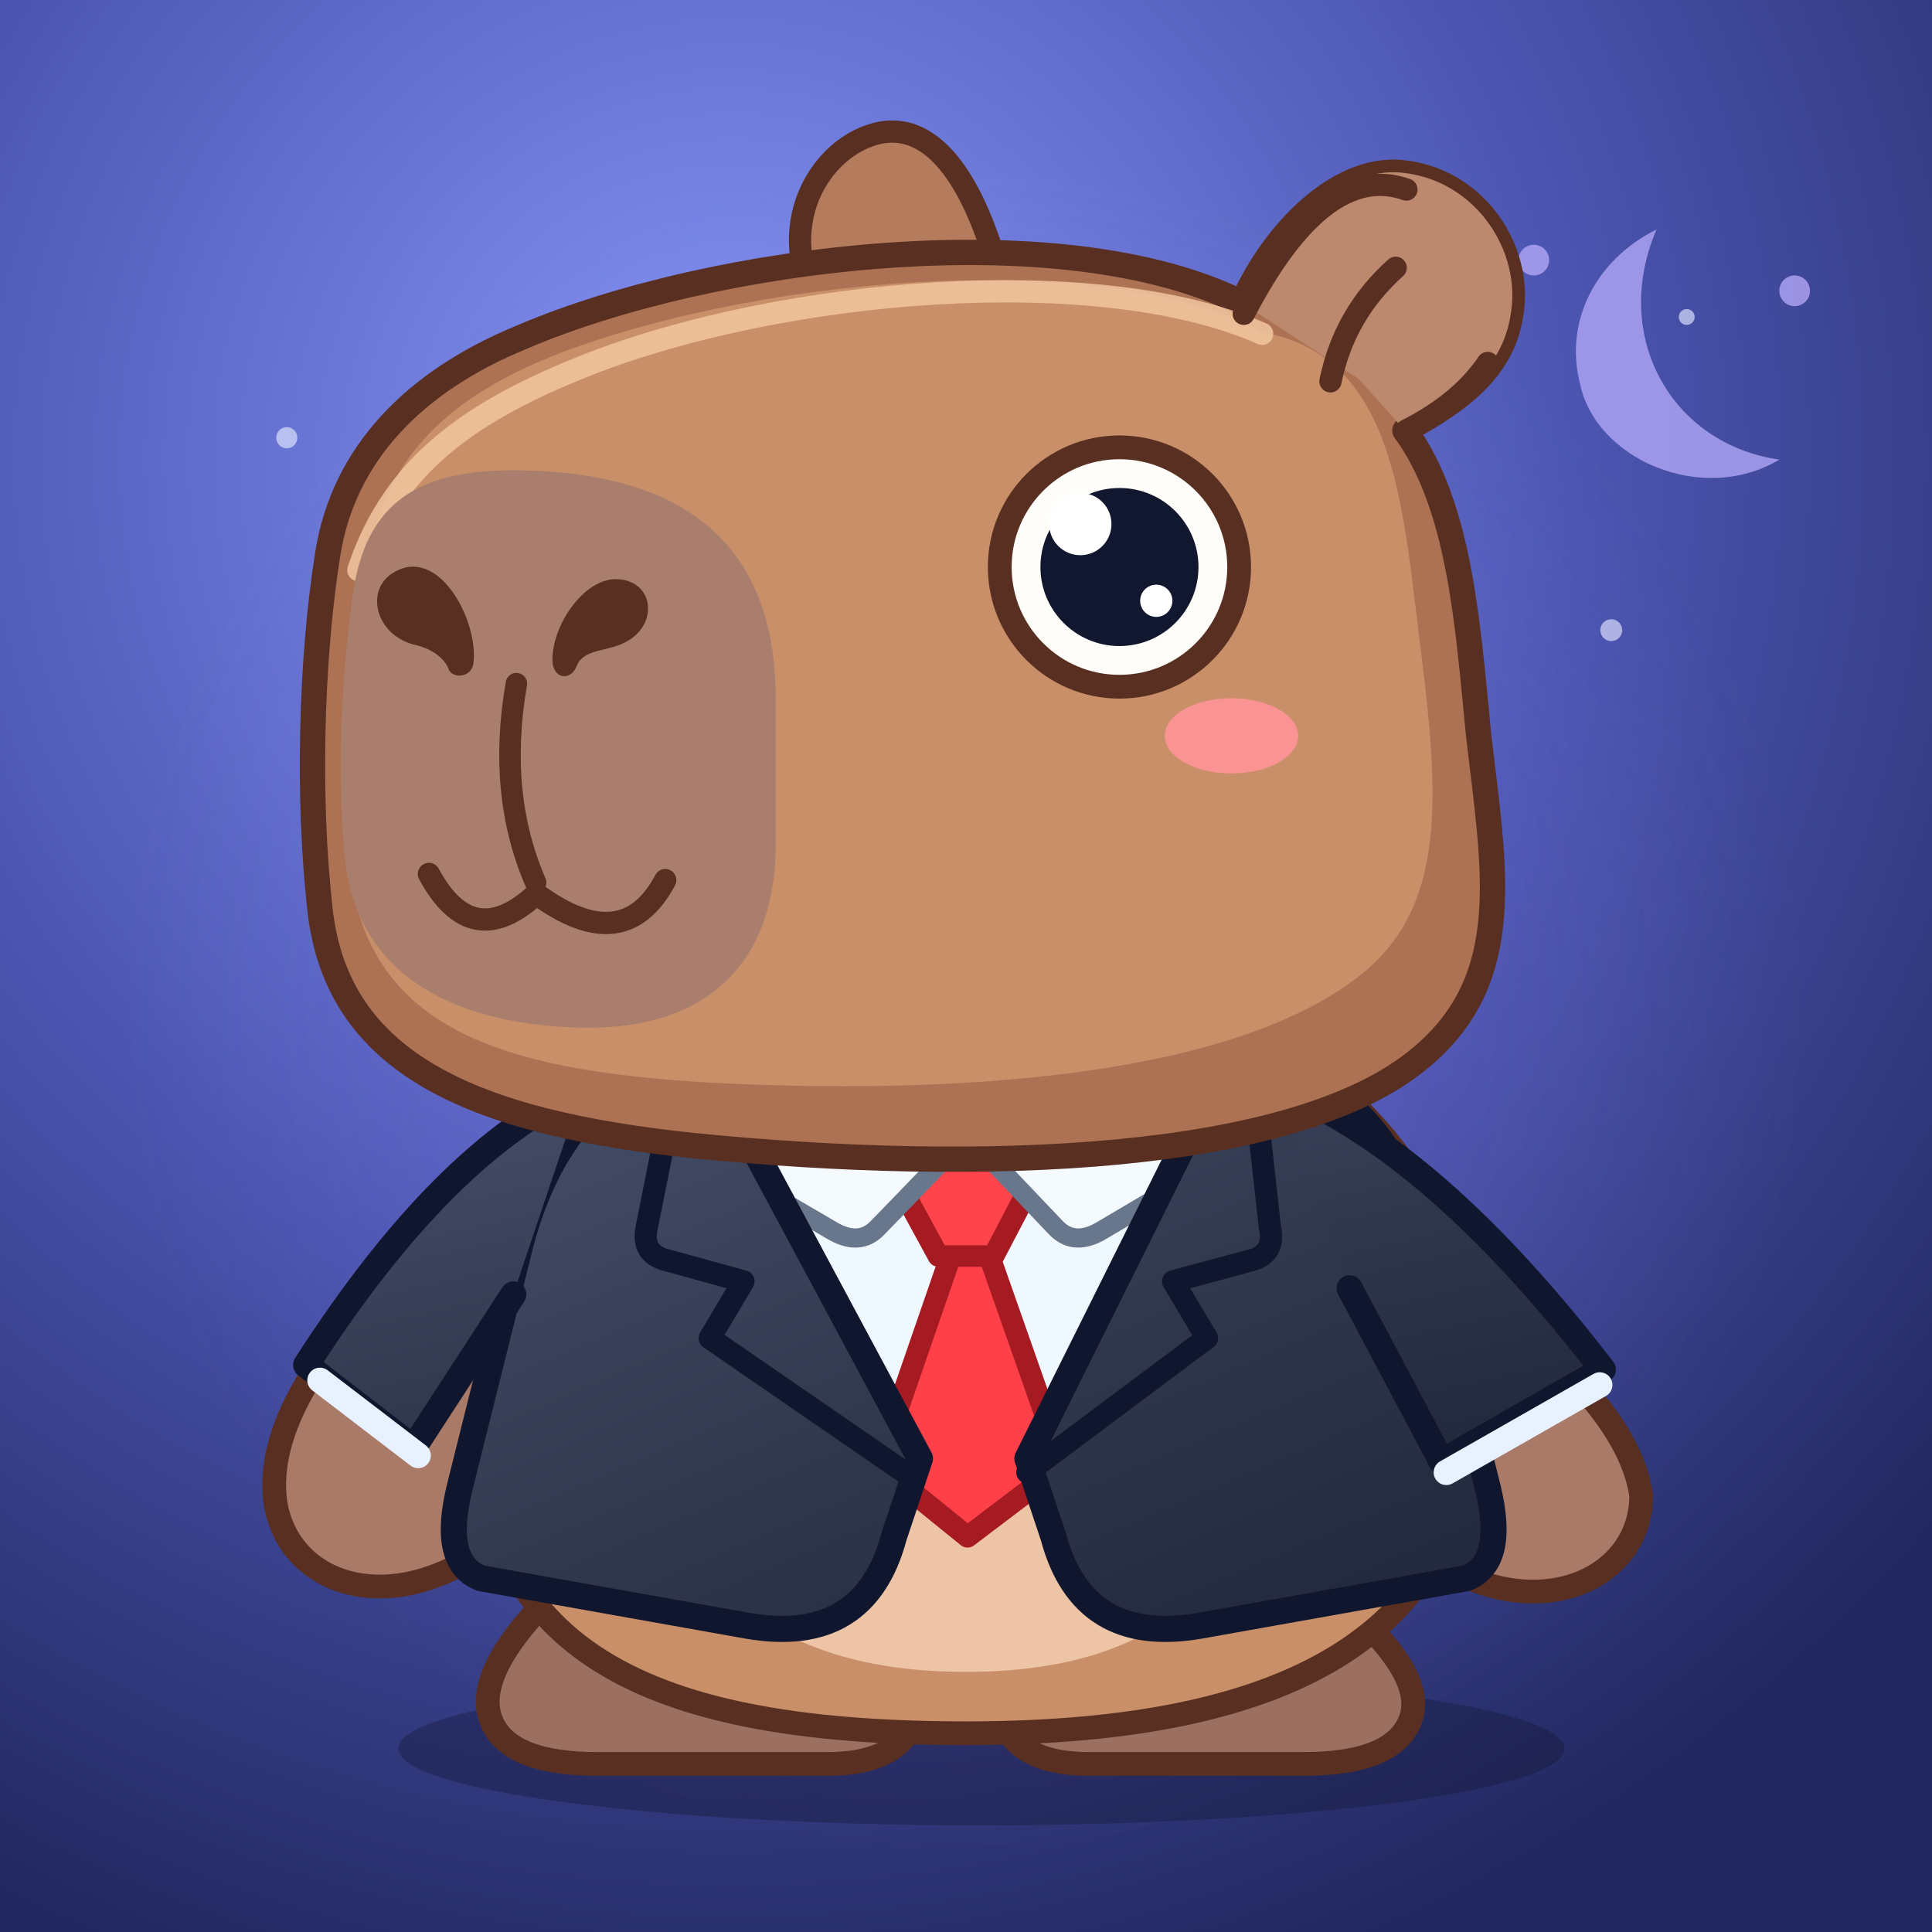
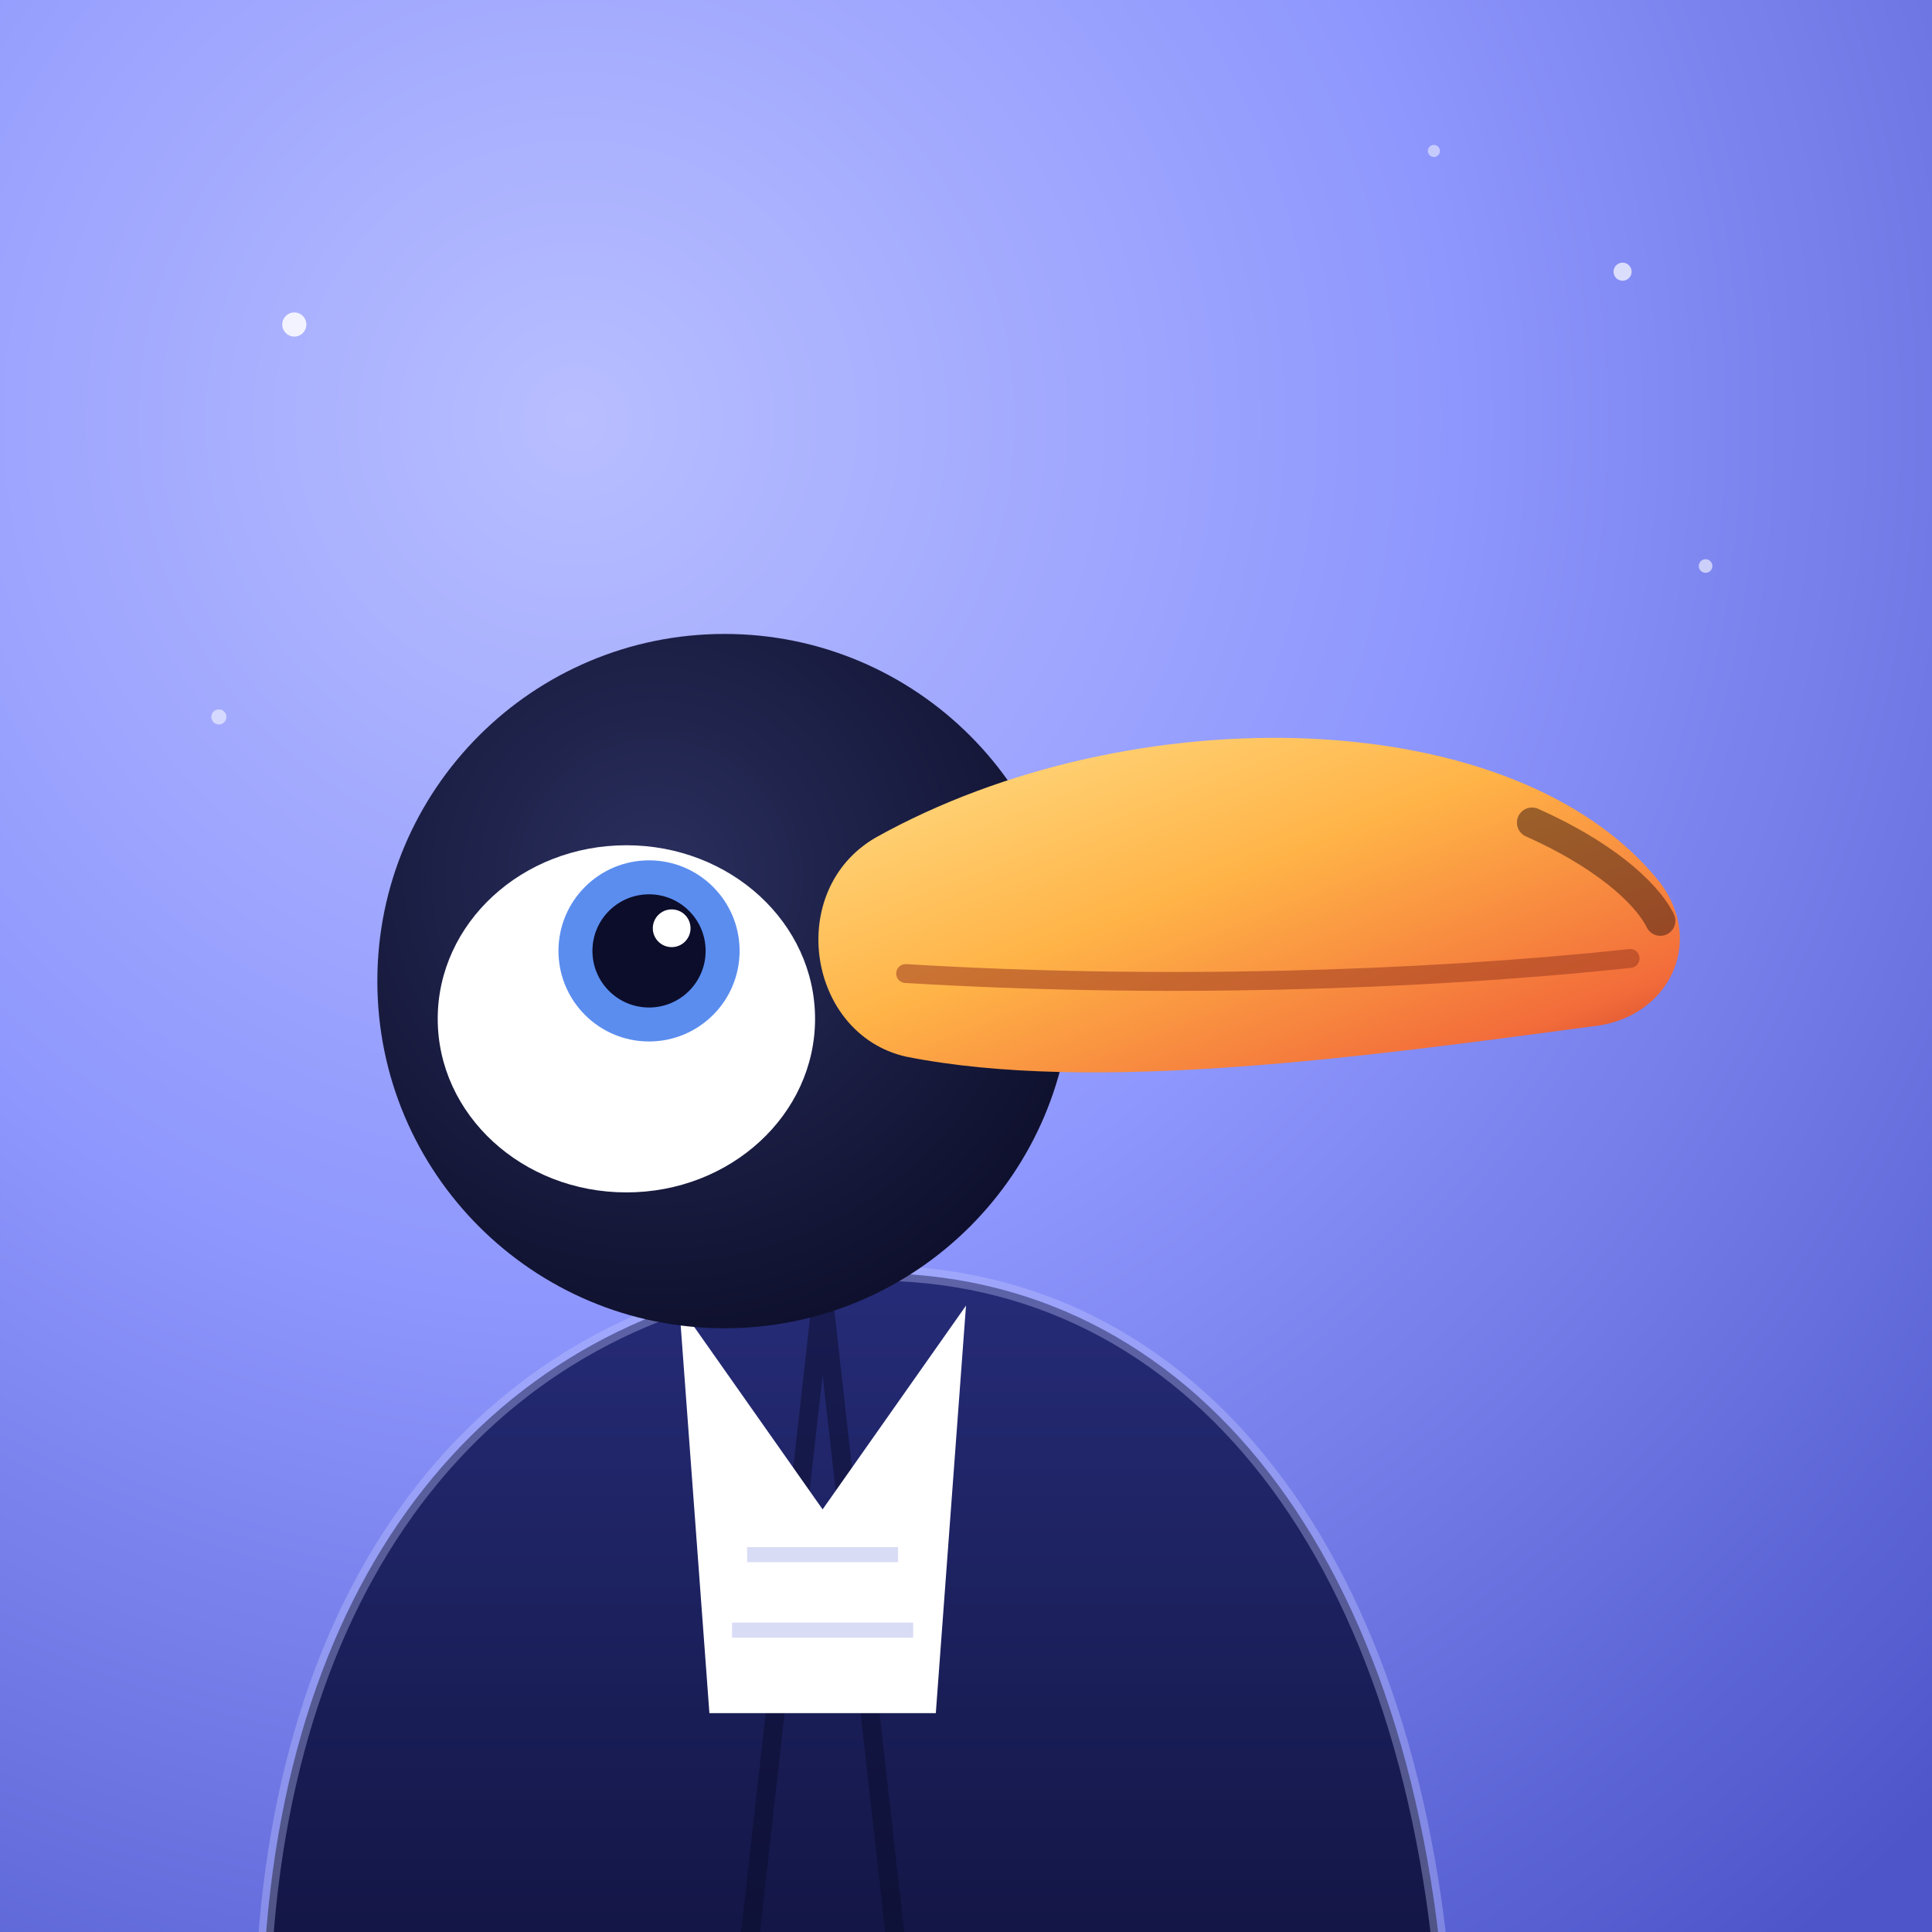
- <svg xmlns="http://www.w3.org/2000/svg" width="512" height="512" viewBox="0 0 512 512">
+ <svg xmlns="http://www.w3.org/2000/svg" viewBox="0 0 512 512">
  <defs>
-     <radialGradient id="bg" cx=".38" cy=".24" r=".83">
-       <stop stop-color="#8796f8" />
-       <stop offset=".52" stop-color="#4c56b2" />
-       <stop offset="1" stop-color="#21275e" />
+     <radialGradient id="bg" cx=".3" cy=".22" r="1">
+       <stop offset="0" stop-color="#b8beff" />
+       <stop offset=".45" stop-color="#8e97fd" />
+       <stop offset="1" stop-color="#4d55c9" />
+     </radialGradient>
+     <linearGradient id="beak" x1="0" y1="0" x2="1" y2="1">
+       <stop offset="0" stop-color="#ffe08a" />
+       <stop offset=".45" stop-color="#ffb347" />
+       <stop offset=".85" stop-color="#f26b3a" />
+       <stop offset="1" stop-color="#c8402a" />
+     </linearGradient>
+     <linearGradient id="toga" x1="0" y1="0" x2="0" y2="1">
+       <stop offset="0" stop-color="#262c78" />
+       <stop offset="1" stop-color="#121543" />
+     </linearGradient>
+     <radialGradient id="head" cx=".4" cy=".35" r=".7">
+       <stop offset="0" stop-color="#2a2f5e" />
+       <stop offset="1" stop-color="#0d0f2b" />
    </radialGradient>
  </defs>
  <rect width="512" height="512" fill="url(#bg)" />
-   <g fill="#e2e7ff" opacity=".66">
-     <circle cx="76" cy="116" r="2.8" />
-     <circle cx="447" cy="84" r="2.1" />
-     <circle cx="427" cy="167" r="2.9" />
-     <circle cx="102" cy="199" r="1.7" />
+   <g fill="#fff">
+     <circle cx="78" cy="86" r="3.2" opacity=".85" />
+     <circle cx="430" cy="72" r="2.4" opacity=".7" />
+     <circle cx="452" cy="150" r="1.8" opacity=".6" />
+     <circle cx="58" cy="190" r="2" opacity=".55" />
+     <circle cx="380" cy="40" r="1.6" opacity=".5" />
  </g>
-   <g transform="translate(12 12) scale(4.066667)">
-     <svg viewBox="0 0 120 120" width="120" height="120">
-       <defs>
-         <radialGradient id="capi-brand-halo">
-           <stop stop-color="#9b8bff" stop-opacity=".28">
- </stop>
-           <stop offset="1" stop-color="#9b8bff" stop-opacity="0">
- </stop>
-         </radialGradient>
-         <linearGradient id="capi-brand-jacket" x2=".78" y2="1">
-           <stop stop-color="#47516a">
- </stop>
-           <stop offset=".62" stop-color="#30374d">
- </stop>
-           <stop offset="1" stop-color="#242a3d">
- </stop>
-         </linearGradient>
-       </defs>
-       <circle cx="60" cy="63" r="55" fill="url(#capi-brand-halo)">
- </circle>
-       <g fill="#b5a8f7" opacity=".78">
-         <path d="M105 12c-3 7 1 14 8 15-5 3-12 0-13-5-1-4 1-8 5-10Z">
- </path>
-         <circle cx="97" cy="14" r="1">
- </circle>
-         <circle cx="114" cy="16" r="1">
- </circle>
-       </g>
-       <ellipse cx="61" cy="111" rx="38" ry="5" fill="#11152d" opacity=".35">
- </ellipse>
-       <g stroke="#582f21" stroke-width="1.55" stroke-linejoin="round">
-         <path d="M33 101q-5 5-4 8 1 3 7 3h15q6 0 6-5m27-6q6 5 5 8-1 3-7 3H68q-6 0-6-5" fill="#9c7060">
- </path>
-         <path d="M39 65q-11 7-11 23c0 16 10 22 32 22s33-7 33-22q0-15-13-23Z" fill="#c98f69">
- </path>
-         <path d="M25 78q-11 10-10 17c1 6 9 8 16 1l8-11Zm64 .5q14 9 15 16c0 6-8 9-15 3l-8-12Z" fill="#a97a67">
- </path>
-       </g>
-       <path d="M39 88q2 18 21 18t20-18Z" fill="#edc5a6">
- </path>
-       <path d="M44 68h34L64 93h-6Z" fill="#f0f8ff">
- </path>
-       <g stroke-linejoin="round">
-         <path d="m60.5 76 5.8 16.5-6.2 4.7-5.8-4.7L60 76Z" fill="#ff4048" stroke="#a61b22" stroke-width="1.4">
- </path>
-         <path d="m60.1 70.5 4 4-2.3 4.4h-3.6l-2.4-4.4Z" fill="#ff444b" stroke="#a61b22" stroke-width="1.4">
- </path>
-         <path d="M42 68h12l6.1 3-5.9 6.1q-1.2 1.2-3 .1L44 73m34-5H66l-5.9 3 5.8 6.1q1.2 1.2 3 .1L76 73" fill="#f5faff" stroke="#68778b" stroke-width="1.25">
- </path>
-         <path d="M43 66q-9 1-12 12l-4 16q-1.2 4.9 1.4 5.9l17.4 3.1q7.6 1.3 9.5-5.8l1.7-5.1Zm34 0q10 .7 13 12l4 16q1.2 4.9-1.4 5.9l-17.4 3.1q-7.6 1.3-9.5-5.8l-1.7-5.1Z" fill="url(#capi-brand-jacket)" stroke="#10162e" stroke-width="1.7">
- </path>
-         <path d="M35 68q-9 4-18 18l7 5.4 6.5-10m50-13.4q10 4 21 18.3l-10.5 6L85 81" fill="url(#capi-brand-jacket)" stroke="#10162e" stroke-width="1.7" stroke-linecap="round">
- </path>
-         <path d="m17.9 87 6.4 4.9m77-4.6-10 5.7" fill="none" stroke="#e7f1ff" stroke-width="1.65" stroke-linecap="round">
- </path>
-         <path d="M41 68 39.2 77q-.4 1.8 1.4 2.2l4.9 1.35-2.2 3.7L56 93m22.8-25 1 9q.4 1.8-1.3 2.2l-5 1.35 2.2 3.7L64 93" fill="none" stroke="#10162e" stroke-width="1.45" stroke-linecap="round">
- </path>
-       </g>
-       <g stroke="#582f21" stroke-width="1.45" stroke-linejoin="round">
-         <path d="M50.6 17.4C47.2 11.9 50.5 6.5 54.4 5.7c3.6-.7 6.2 3.4 7.8 9.4Z" fill="#b57b5d">
- </path>
-       </g>
-       <path d="M78 16.8c2.1-4.7 6.3-8.9 10.4-8.5 4.9.5 7.8 5.2 7.1 9.2-.5 3.4-3 5.5-6.9 7.6       3.6 4.9 4.1 12.7 4.8 19.8 1 8.7 2.5 15.9-3.8 21.1-8.1 6.8-28.5 7.6-47.4 5.7       C27.9 70.2 19 66.4 17.9 56.3c-.8-7.1-.6-16.2.5-23.1 1-6.5 5.6-11.3 12.7-14.2       C43.5 13.7 66.2 10.9 78 16.8Z" fill="#ac7253" stroke="#582f21" stroke-width="1.65" stroke-linejoin="round">
- </path>
-       <path d="M79.3 18.7c8.4 1.5 9.1 10.6 10.2 19.6 1.3 10.3 2.1 18-4.2 22.6       -8.7 6.5-26.8 7.5-42 6.7-13.8-.8-22.5-3.6-23.5-14.4-.7-8.1.2-15.3 1.5-21.1       1.5-5.9 5.6-9.5 12.4-12.1 13.9-5.2 35.9-6.7 45.6-1.3Z" fill="#c98f69">
- </path>
-       <path d="M20.4 34.2c2.3-6.9 7.4-10.4 15-13.4 12.8-5 33.3-6.7 43.9-2" fill="none" stroke="#f3c8a2" stroke-width="1.45" stroke-opacity=".82" stroke-linecap="round">
- </path>
-       <path d="M78 16.8c2.1-4.7 6.3-8.9 10.4-8.5 4.9.5 7.8 5.2 7.1 9.2-.5 3.4-3 5.5-6.9 7.6l-3-3.35Z" fill="#bc896f">
- </path>
-       <path d="M78.1 17.5q5.2-10 10.6-8.1m-4.95 12.5q.9-4.4 4.25-7.4m.7 10.6q3.55-1.8 5.3-4.4" fill="none" stroke="#582f21" stroke-width="1.45" stroke-linecap="round">
- </path>
-       <path d="M20.1 35.4c1-6.1 4.8-7.8 11-7.7 10.2.2 16.5 4.5 16.5 14.9v9.7c-.1 7.8-4.8 12.1-13.3 11.7       -9.2-.4-14.2-4.5-14.8-11.2-.5-5.8-.2-11.9.6-17.4Z" fill="#a97e6d">
- </path>
-       <path d="M23 34.2c-2.3 1-1.6 4.3 1.2 4.9 1.2.3 1.9 1 2.1 1.6.3.6 1.45.5 1.6-.4.35-2.7-2.1-7.4-4.9-6.1Zm14.4.6c2.35.2 2.55 3.1.3 4.15-1.1.55-2.6.4-3.05 1.45-.4 1.1-1.6.9-1.6-.35 0-2.4 2.2-5.47 4.35-5.25Z" fill="#582f21">
- </path>
-       <path d="M30.7 41.6q-1.25 7.2 1.25 12.95" fill="none" stroke="#582f21" stroke-width="1.4" stroke-linecap="round">
- </path>
-       <path d="M25 54q2.8 5.2 7 1.3 5.7 4.2 8.4-.9" fill="none" stroke="#582f21" stroke-width="1.45" stroke-linecap="round" stroke-linejoin="round">
- </path>
-       <ellipse cx="77.3" cy="45" rx="4.35" ry="2.45" fill="#ff9398" opacity=".9">
- </ellipse>
-       <g>
-         <circle cx="70" cy="34" r="7.8" fill="#fffdf9" stroke="#582f21" stroke-width="1.55">
- </circle>
-         <circle cx="70" cy="34" r="5.15" fill="#11172e">
- </circle>
-         <circle cx="67.45" cy="31.2" r="2.03" fill="#fff">
- </circle>
-         <circle cx="72.4" cy="36.2" r="1.05" fill="#fff">
- </circle>
-       </g>
-     </svg>
+   <g transform="translate(-34 8)">
+     <path d="M104 512 C110 404 168 338 252 330 C340 322 404 392 416 512 Z" fill="url(#toga)" />
+     <path d="M104 512 C110 404 168 338 252 330 C340 322 404 392 416 512" fill="none" stroke="#c3c8ff" stroke-opacity=".35" stroke-width="4" />
+     <path d="M252 334 L232 512 M252 334 L272 512" stroke="#0b0d2a" stroke-opacity=".5" stroke-width="5" />
+     <path d="M214 338 L252 392 L290 338 L282 446 L222 446 Z" fill="#fff" />
+     <path d="M232 404 h40 M228 424 h48" stroke="#d9dcf5" stroke-width="4" />
+     <circle cx="226" cy="252" r="92" fill="url(#head)" />
+     <ellipse cx="200" cy="262" rx="50" ry="46" fill="#fff" />
+     <circle cx="206" cy="244" r="24" fill="#5b8def" />
+     <circle cx="206" cy="244" r="15" fill="#0b0d2a" />
+     <circle cx="212" cy="238" r="5" fill="#fff" />
+     <path d="M266 214 C334 176 436 178 474 226 C486 242 476 262 456 264 C396 272 324 282 274 272 C248 266 242 228 266 214 Z" fill="url(#beak)" />
+     <path d="M274 250 C340 254 410 252 466 246" fill="none" stroke="#9c3a1f" stroke-opacity=".55" stroke-width="5" stroke-linecap="round" />
+     <path d="M440 210 C458 218 470 228 474 236" fill="none" stroke="#3a1a10" stroke-opacity=".5" stroke-width="8" stroke-linecap="round" />
  </g>
</svg>
